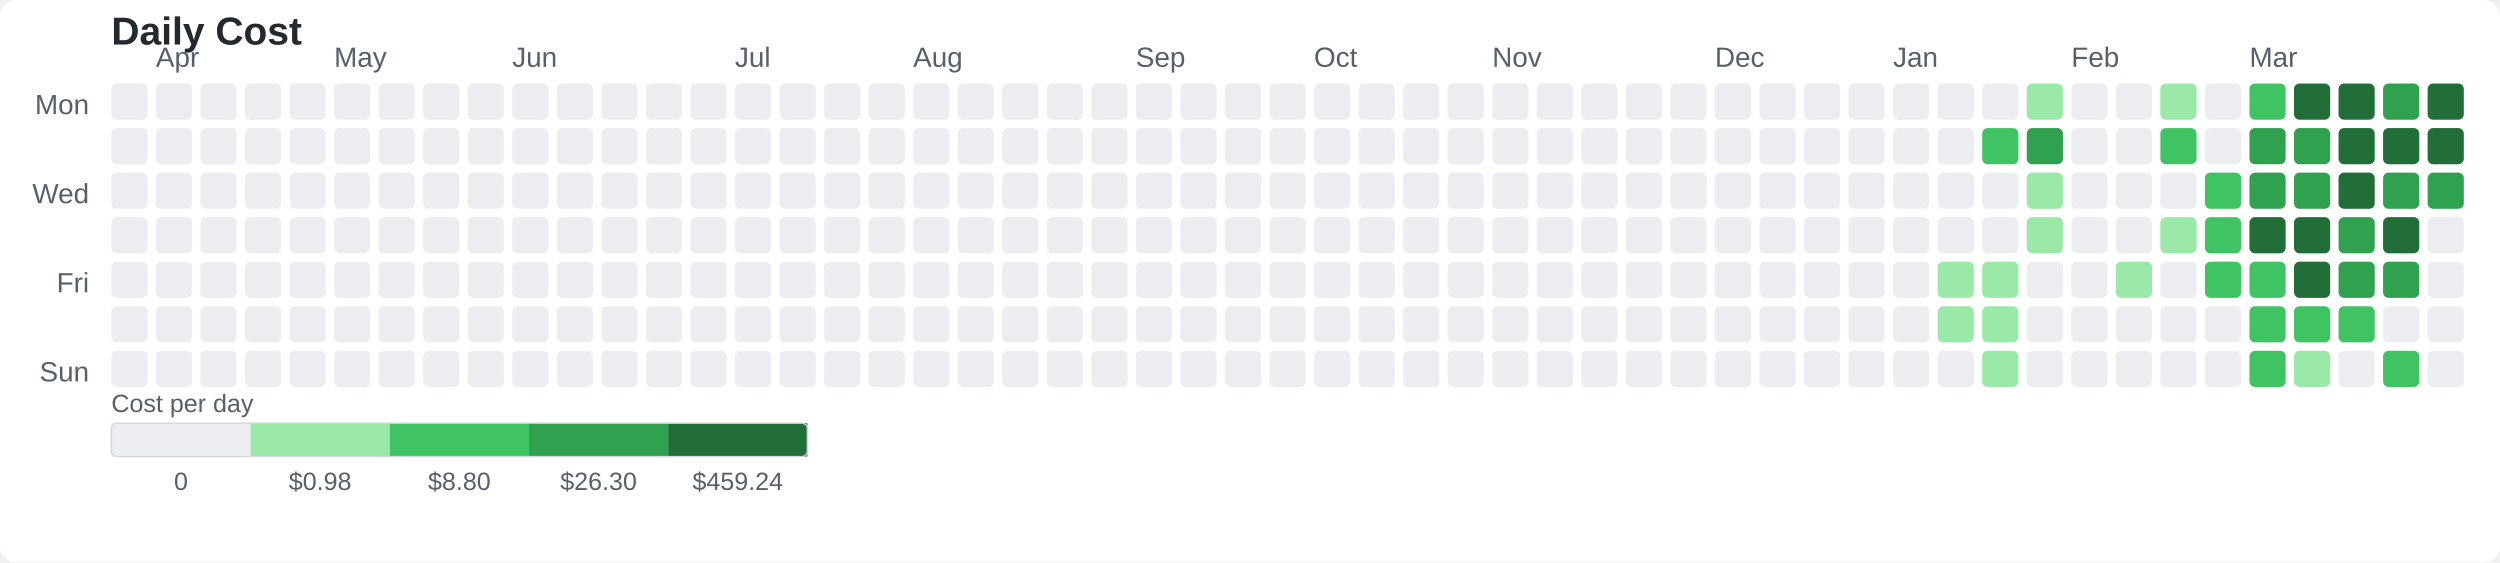
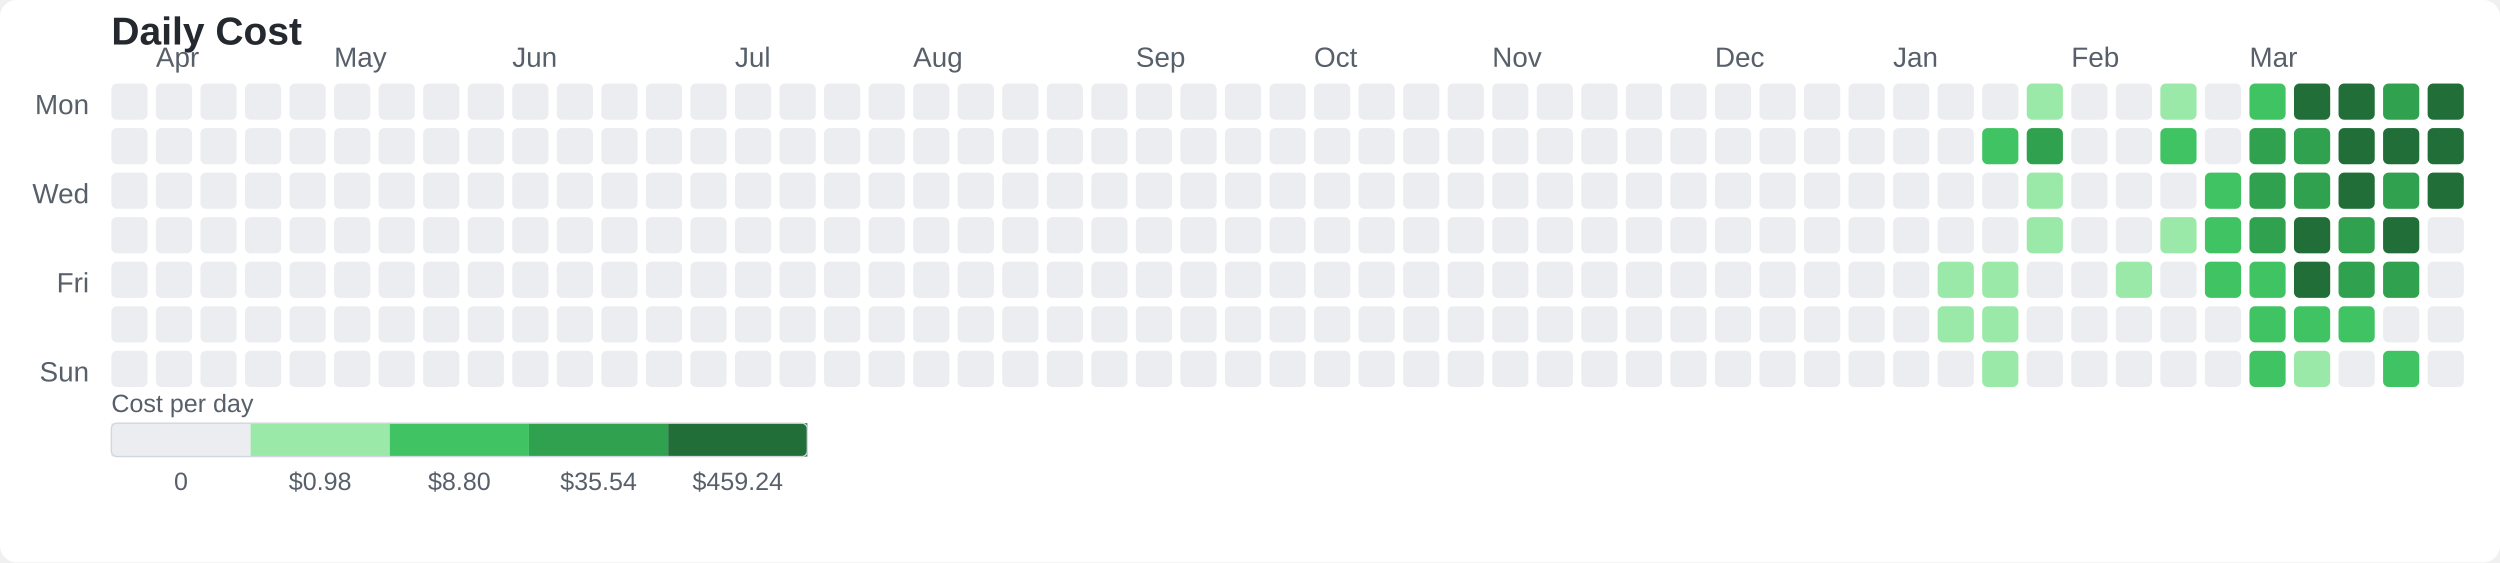
<svg xmlns="http://www.w3.org/2000/svg" width="898" height="202" viewBox="0 0 898 202">
  <rect width="898" height="202" fill="#ffffff" rx="6" />
  <text x="40" y="16" font-family="Arial, sans-serif" font-size="14" fill="#24292f" font-weight="bold">Daily Cost</text>
  <text x="32" y="41" font-family="Arial, sans-serif" font-size="10" fill="#57606a" text-anchor="end">Mon</text>
  <text x="32" y="73" font-family="Arial, sans-serif" font-size="10" fill="#57606a" text-anchor="end">Wed</text>
  <text x="32" y="105" font-family="Arial, sans-serif" font-size="10" fill="#57606a" text-anchor="end">Fri</text>
  <text x="32" y="137" font-family="Arial, sans-serif" font-size="10" fill="#57606a" text-anchor="end">Sun</text>
  <text x="56" y="24" font-family="Arial, sans-serif" font-size="10" fill="#57606a">Apr</text>
  <text x="120" y="24" font-family="Arial, sans-serif" font-size="10" fill="#57606a">May</text>
  <text x="184" y="24" font-family="Arial, sans-serif" font-size="10" fill="#57606a">Jun</text>
  <text x="264" y="24" font-family="Arial, sans-serif" font-size="10" fill="#57606a">Jul</text>
  <text x="328" y="24" font-family="Arial, sans-serif" font-size="10" fill="#57606a">Aug</text>
  <text x="408" y="24" font-family="Arial, sans-serif" font-size="10" fill="#57606a">Sep</text>
  <text x="472" y="24" font-family="Arial, sans-serif" font-size="10" fill="#57606a">Oct</text>
  <text x="536" y="24" font-family="Arial, sans-serif" font-size="10" fill="#57606a">Nov</text>
  <text x="616" y="24" font-family="Arial, sans-serif" font-size="10" fill="#57606a">Dec</text>
  <text x="680" y="24" font-family="Arial, sans-serif" font-size="10" fill="#57606a">Jan</text>
  <text x="744" y="24" font-family="Arial, sans-serif" font-size="10" fill="#57606a">Feb</text>
  <text x="808" y="24" font-family="Arial, sans-serif" font-size="10" fill="#57606a">Mar</text>
  <rect x="40" y="30" width="13" height="13" rx="2" ry="2" fill="#ebedf0" />
  <rect x="40" y="46" width="13" height="13" rx="2" ry="2" fill="#ebedf0" />
  <rect x="40" y="62" width="13" height="13" rx="2" ry="2" fill="#ebedf0">
    </rect>
  <rect x="40" y="78" width="13" height="13" rx="2" ry="2" fill="#ebedf0">
    </rect>
  <rect x="40" y="94" width="13" height="13" rx="2" ry="2" fill="#ebedf0">
    </rect>
  <rect x="40" y="110" width="13" height="13" rx="2" ry="2" fill="#ebedf0">
    </rect>
  <rect x="40" y="126" width="13" height="13" rx="2" ry="2" fill="#ebedf0">
    </rect>
  <rect x="56" y="30" width="13" height="13" rx="2" ry="2" fill="#ebedf0">
    </rect>
  <rect x="56" y="46" width="13" height="13" rx="2" ry="2" fill="#ebedf0">
    </rect>
  <rect x="56" y="62" width="13" height="13" rx="2" ry="2" fill="#ebedf0">
    </rect>
  <rect x="56" y="78" width="13" height="13" rx="2" ry="2" fill="#ebedf0">
    </rect>
  <rect x="56" y="94" width="13" height="13" rx="2" ry="2" fill="#ebedf0">
    </rect>
  <rect x="56" y="110" width="13" height="13" rx="2" ry="2" fill="#ebedf0">
    </rect>
  <rect x="56" y="126" width="13" height="13" rx="2" ry="2" fill="#ebedf0">
    </rect>
  <rect x="72" y="30" width="13" height="13" rx="2" ry="2" fill="#ebedf0">
    </rect>
  <rect x="72" y="46" width="13" height="13" rx="2" ry="2" fill="#ebedf0">
    </rect>
  <rect x="72" y="62" width="13" height="13" rx="2" ry="2" fill="#ebedf0">
    </rect>
  <rect x="72" y="78" width="13" height="13" rx="2" ry="2" fill="#ebedf0">
    </rect>
  <rect x="72" y="94" width="13" height="13" rx="2" ry="2" fill="#ebedf0">
    </rect>
  <rect x="72" y="110" width="13" height="13" rx="2" ry="2" fill="#ebedf0">
    </rect>
  <rect x="72" y="126" width="13" height="13" rx="2" ry="2" fill="#ebedf0">
    </rect>
  <rect x="88" y="30" width="13" height="13" rx="2" ry="2" fill="#ebedf0">
    </rect>
  <rect x="88" y="46" width="13" height="13" rx="2" ry="2" fill="#ebedf0">
    </rect>
  <rect x="88" y="62" width="13" height="13" rx="2" ry="2" fill="#ebedf0">
    </rect>
  <rect x="88" y="78" width="13" height="13" rx="2" ry="2" fill="#ebedf0">
    </rect>
  <rect x="88" y="94" width="13" height="13" rx="2" ry="2" fill="#ebedf0">
    </rect>
  <rect x="88" y="110" width="13" height="13" rx="2" ry="2" fill="#ebedf0">
    </rect>
  <rect x="88" y="126" width="13" height="13" rx="2" ry="2" fill="#ebedf0">
    </rect>
  <rect x="104" y="30" width="13" height="13" rx="2" ry="2" fill="#ebedf0">
    </rect>
  <rect x="104" y="46" width="13" height="13" rx="2" ry="2" fill="#ebedf0">
    </rect>
  <rect x="104" y="62" width="13" height="13" rx="2" ry="2" fill="#ebedf0">
    </rect>
  <rect x="104" y="78" width="13" height="13" rx="2" ry="2" fill="#ebedf0">
    </rect>
  <rect x="104" y="94" width="13" height="13" rx="2" ry="2" fill="#ebedf0">
    </rect>
  <rect x="104" y="110" width="13" height="13" rx="2" ry="2" fill="#ebedf0">
    </rect>
  <rect x="104" y="126" width="13" height="13" rx="2" ry="2" fill="#ebedf0">
    </rect>
  <rect x="120" y="30" width="13" height="13" rx="2" ry="2" fill="#ebedf0">
    </rect>
  <rect x="120" y="46" width="13" height="13" rx="2" ry="2" fill="#ebedf0">
    </rect>
  <rect x="120" y="62" width="13" height="13" rx="2" ry="2" fill="#ebedf0">
    </rect>
  <rect x="120" y="78" width="13" height="13" rx="2" ry="2" fill="#ebedf0">
    </rect>
  <rect x="120" y="94" width="13" height="13" rx="2" ry="2" fill="#ebedf0">
    </rect>
  <rect x="120" y="110" width="13" height="13" rx="2" ry="2" fill="#ebedf0">
    </rect>
  <rect x="120" y="126" width="13" height="13" rx="2" ry="2" fill="#ebedf0">
    </rect>
  <rect x="136" y="30" width="13" height="13" rx="2" ry="2" fill="#ebedf0">
    </rect>
  <rect x="136" y="46" width="13" height="13" rx="2" ry="2" fill="#ebedf0">
    </rect>
  <rect x="136" y="62" width="13" height="13" rx="2" ry="2" fill="#ebedf0">
    </rect>
  <rect x="136" y="78" width="13" height="13" rx="2" ry="2" fill="#ebedf0">
    </rect>
  <rect x="136" y="94" width="13" height="13" rx="2" ry="2" fill="#ebedf0">
    </rect>
  <rect x="136" y="110" width="13" height="13" rx="2" ry="2" fill="#ebedf0">
    </rect>
  <rect x="136" y="126" width="13" height="13" rx="2" ry="2" fill="#ebedf0">
    </rect>
  <rect x="152" y="30" width="13" height="13" rx="2" ry="2" fill="#ebedf0">
    </rect>
  <rect x="152" y="46" width="13" height="13" rx="2" ry="2" fill="#ebedf0">
    </rect>
  <rect x="152" y="62" width="13" height="13" rx="2" ry="2" fill="#ebedf0">
    </rect>
  <rect x="152" y="78" width="13" height="13" rx="2" ry="2" fill="#ebedf0">
    </rect>
  <rect x="152" y="94" width="13" height="13" rx="2" ry="2" fill="#ebedf0">
    </rect>
  <rect x="152" y="110" width="13" height="13" rx="2" ry="2" fill="#ebedf0">
    </rect>
  <rect x="152" y="126" width="13" height="13" rx="2" ry="2" fill="#ebedf0">
    </rect>
  <rect x="168" y="30" width="13" height="13" rx="2" ry="2" fill="#ebedf0">
    </rect>
  <rect x="168" y="46" width="13" height="13" rx="2" ry="2" fill="#ebedf0">
    </rect>
  <rect x="168" y="62" width="13" height="13" rx="2" ry="2" fill="#ebedf0">
    </rect>
  <rect x="168" y="78" width="13" height="13" rx="2" ry="2" fill="#ebedf0">
    </rect>
  <rect x="168" y="94" width="13" height="13" rx="2" ry="2" fill="#ebedf0">
    </rect>
  <rect x="168" y="110" width="13" height="13" rx="2" ry="2" fill="#ebedf0">
    </rect>
  <rect x="168" y="126" width="13" height="13" rx="2" ry="2" fill="#ebedf0">
    </rect>
  <rect x="184" y="30" width="13" height="13" rx="2" ry="2" fill="#ebedf0">
    </rect>
  <rect x="184" y="46" width="13" height="13" rx="2" ry="2" fill="#ebedf0">
    </rect>
  <rect x="184" y="62" width="13" height="13" rx="2" ry="2" fill="#ebedf0">
    </rect>
  <rect x="184" y="78" width="13" height="13" rx="2" ry="2" fill="#ebedf0">
    </rect>
  <rect x="184" y="94" width="13" height="13" rx="2" ry="2" fill="#ebedf0">
    </rect>
  <rect x="184" y="110" width="13" height="13" rx="2" ry="2" fill="#ebedf0">
    </rect>
  <rect x="184" y="126" width="13" height="13" rx="2" ry="2" fill="#ebedf0">
    </rect>
  <rect x="200" y="30" width="13" height="13" rx="2" ry="2" fill="#ebedf0">
    </rect>
  <rect x="200" y="46" width="13" height="13" rx="2" ry="2" fill="#ebedf0">
    </rect>
  <rect x="200" y="62" width="13" height="13" rx="2" ry="2" fill="#ebedf0">
    </rect>
  <rect x="200" y="78" width="13" height="13" rx="2" ry="2" fill="#ebedf0">
    </rect>
  <rect x="200" y="94" width="13" height="13" rx="2" ry="2" fill="#ebedf0">
    </rect>
  <rect x="200" y="110" width="13" height="13" rx="2" ry="2" fill="#ebedf0">
    </rect>
  <rect x="200" y="126" width="13" height="13" rx="2" ry="2" fill="#ebedf0">
    </rect>
  <rect x="216" y="30" width="13" height="13" rx="2" ry="2" fill="#ebedf0">
    </rect>
  <rect x="216" y="46" width="13" height="13" rx="2" ry="2" fill="#ebedf0">
    </rect>
  <rect x="216" y="62" width="13" height="13" rx="2" ry="2" fill="#ebedf0">
    </rect>
  <rect x="216" y="78" width="13" height="13" rx="2" ry="2" fill="#ebedf0">
    </rect>
  <rect x="216" y="94" width="13" height="13" rx="2" ry="2" fill="#ebedf0">
    </rect>
  <rect x="216" y="110" width="13" height="13" rx="2" ry="2" fill="#ebedf0">
    </rect>
  <rect x="216" y="126" width="13" height="13" rx="2" ry="2" fill="#ebedf0">
    </rect>
  <rect x="232" y="30" width="13" height="13" rx="2" ry="2" fill="#ebedf0">
    </rect>
  <rect x="232" y="46" width="13" height="13" rx="2" ry="2" fill="#ebedf0">
    </rect>
  <rect x="232" y="62" width="13" height="13" rx="2" ry="2" fill="#ebedf0">
    </rect>
  <rect x="232" y="78" width="13" height="13" rx="2" ry="2" fill="#ebedf0">
    </rect>
  <rect x="232" y="94" width="13" height="13" rx="2" ry="2" fill="#ebedf0">
    </rect>
  <rect x="232" y="110" width="13" height="13" rx="2" ry="2" fill="#ebedf0">
    </rect>
  <rect x="232" y="126" width="13" height="13" rx="2" ry="2" fill="#ebedf0">
    </rect>
  <rect x="248" y="30" width="13" height="13" rx="2" ry="2" fill="#ebedf0">
    </rect>
  <rect x="248" y="46" width="13" height="13" rx="2" ry="2" fill="#ebedf0">
    </rect>
  <rect x="248" y="62" width="13" height="13" rx="2" ry="2" fill="#ebedf0">
    </rect>
  <rect x="248" y="78" width="13" height="13" rx="2" ry="2" fill="#ebedf0">
    </rect>
  <rect x="248" y="94" width="13" height="13" rx="2" ry="2" fill="#ebedf0">
    </rect>
  <rect x="248" y="110" width="13" height="13" rx="2" ry="2" fill="#ebedf0">
    </rect>
  <rect x="248" y="126" width="13" height="13" rx="2" ry="2" fill="#ebedf0">
    </rect>
  <rect x="264" y="30" width="13" height="13" rx="2" ry="2" fill="#ebedf0">
    </rect>
  <rect x="264" y="46" width="13" height="13" rx="2" ry="2" fill="#ebedf0">
    </rect>
  <rect x="264" y="62" width="13" height="13" rx="2" ry="2" fill="#ebedf0">
    </rect>
  <rect x="264" y="78" width="13" height="13" rx="2" ry="2" fill="#ebedf0">
    </rect>
  <rect x="264" y="94" width="13" height="13" rx="2" ry="2" fill="#ebedf0">
    </rect>
  <rect x="264" y="110" width="13" height="13" rx="2" ry="2" fill="#ebedf0">
    </rect>
  <rect x="264" y="126" width="13" height="13" rx="2" ry="2" fill="#ebedf0">
    </rect>
  <rect x="280" y="30" width="13" height="13" rx="2" ry="2" fill="#ebedf0">
    </rect>
  <rect x="280" y="46" width="13" height="13" rx="2" ry="2" fill="#ebedf0">
    </rect>
  <rect x="280" y="62" width="13" height="13" rx="2" ry="2" fill="#ebedf0">
    </rect>
  <rect x="280" y="78" width="13" height="13" rx="2" ry="2" fill="#ebedf0">
    </rect>
  <rect x="280" y="94" width="13" height="13" rx="2" ry="2" fill="#ebedf0">
    </rect>
  <rect x="280" y="110" width="13" height="13" rx="2" ry="2" fill="#ebedf0">
    </rect>
  <rect x="280" y="126" width="13" height="13" rx="2" ry="2" fill="#ebedf0">
    </rect>
  <rect x="296" y="30" width="13" height="13" rx="2" ry="2" fill="#ebedf0">
    </rect>
  <rect x="296" y="46" width="13" height="13" rx="2" ry="2" fill="#ebedf0">
    </rect>
  <rect x="296" y="62" width="13" height="13" rx="2" ry="2" fill="#ebedf0">
    </rect>
  <rect x="296" y="78" width="13" height="13" rx="2" ry="2" fill="#ebedf0">
    </rect>
  <rect x="296" y="94" width="13" height="13" rx="2" ry="2" fill="#ebedf0">
    </rect>
  <rect x="296" y="110" width="13" height="13" rx="2" ry="2" fill="#ebedf0">
    </rect>
  <rect x="296" y="126" width="13" height="13" rx="2" ry="2" fill="#ebedf0">
    </rect>
  <rect x="312" y="30" width="13" height="13" rx="2" ry="2" fill="#ebedf0">
    </rect>
  <rect x="312" y="46" width="13" height="13" rx="2" ry="2" fill="#ebedf0">
    </rect>
  <rect x="312" y="62" width="13" height="13" rx="2" ry="2" fill="#ebedf0">
    </rect>
  <rect x="312" y="78" width="13" height="13" rx="2" ry="2" fill="#ebedf0">
    </rect>
  <rect x="312" y="94" width="13" height="13" rx="2" ry="2" fill="#ebedf0">
    </rect>
  <rect x="312" y="110" width="13" height="13" rx="2" ry="2" fill="#ebedf0">
    </rect>
  <rect x="312" y="126" width="13" height="13" rx="2" ry="2" fill="#ebedf0">
    </rect>
  <rect x="328" y="30" width="13" height="13" rx="2" ry="2" fill="#ebedf0">
    </rect>
  <rect x="328" y="46" width="13" height="13" rx="2" ry="2" fill="#ebedf0">
    </rect>
  <rect x="328" y="62" width="13" height="13" rx="2" ry="2" fill="#ebedf0">
    </rect>
  <rect x="328" y="78" width="13" height="13" rx="2" ry="2" fill="#ebedf0">
    </rect>
  <rect x="328" y="94" width="13" height="13" rx="2" ry="2" fill="#ebedf0">
    </rect>
  <rect x="328" y="110" width="13" height="13" rx="2" ry="2" fill="#ebedf0">
    </rect>
  <rect x="328" y="126" width="13" height="13" rx="2" ry="2" fill="#ebedf0">
    </rect>
  <rect x="344" y="30" width="13" height="13" rx="2" ry="2" fill="#ebedf0">
    </rect>
  <rect x="344" y="46" width="13" height="13" rx="2" ry="2" fill="#ebedf0">
    </rect>
  <rect x="344" y="62" width="13" height="13" rx="2" ry="2" fill="#ebedf0">
    </rect>
  <rect x="344" y="78" width="13" height="13" rx="2" ry="2" fill="#ebedf0">
    </rect>
  <rect x="344" y="94" width="13" height="13" rx="2" ry="2" fill="#ebedf0">
    </rect>
  <rect x="344" y="110" width="13" height="13" rx="2" ry="2" fill="#ebedf0">
    </rect>
  <rect x="344" y="126" width="13" height="13" rx="2" ry="2" fill="#ebedf0">
    </rect>
  <rect x="360" y="30" width="13" height="13" rx="2" ry="2" fill="#ebedf0">
    </rect>
  <rect x="360" y="46" width="13" height="13" rx="2" ry="2" fill="#ebedf0">
    </rect>
  <rect x="360" y="62" width="13" height="13" rx="2" ry="2" fill="#ebedf0">
    </rect>
  <rect x="360" y="78" width="13" height="13" rx="2" ry="2" fill="#ebedf0">
    </rect>
  <rect x="360" y="94" width="13" height="13" rx="2" ry="2" fill="#ebedf0">
    </rect>
  <rect x="360" y="110" width="13" height="13" rx="2" ry="2" fill="#ebedf0">
    </rect>
  <rect x="360" y="126" width="13" height="13" rx="2" ry="2" fill="#ebedf0">
    </rect>
  <rect x="376" y="30" width="13" height="13" rx="2" ry="2" fill="#ebedf0">
    </rect>
  <rect x="376" y="46" width="13" height="13" rx="2" ry="2" fill="#ebedf0">
    </rect>
  <rect x="376" y="62" width="13" height="13" rx="2" ry="2" fill="#ebedf0">
    </rect>
  <rect x="376" y="78" width="13" height="13" rx="2" ry="2" fill="#ebedf0">
    </rect>
  <rect x="376" y="94" width="13" height="13" rx="2" ry="2" fill="#ebedf0">
    </rect>
  <rect x="376" y="110" width="13" height="13" rx="2" ry="2" fill="#ebedf0">
    </rect>
  <rect x="376" y="126" width="13" height="13" rx="2" ry="2" fill="#ebedf0">
    </rect>
  <rect x="392" y="30" width="13" height="13" rx="2" ry="2" fill="#ebedf0">
    </rect>
  <rect x="392" y="46" width="13" height="13" rx="2" ry="2" fill="#ebedf0">
    </rect>
  <rect x="392" y="62" width="13" height="13" rx="2" ry="2" fill="#ebedf0">
    </rect>
  <rect x="392" y="78" width="13" height="13" rx="2" ry="2" fill="#ebedf0">
    </rect>
  <rect x="392" y="94" width="13" height="13" rx="2" ry="2" fill="#ebedf0">
    </rect>
  <rect x="392" y="110" width="13" height="13" rx="2" ry="2" fill="#ebedf0">
    </rect>
  <rect x="392" y="126" width="13" height="13" rx="2" ry="2" fill="#ebedf0">
    </rect>
  <rect x="408" y="30" width="13" height="13" rx="2" ry="2" fill="#ebedf0">
    </rect>
  <rect x="408" y="46" width="13" height="13" rx="2" ry="2" fill="#ebedf0">
    </rect>
  <rect x="408" y="62" width="13" height="13" rx="2" ry="2" fill="#ebedf0">
    </rect>
  <rect x="408" y="78" width="13" height="13" rx="2" ry="2" fill="#ebedf0">
    </rect>
  <rect x="408" y="94" width="13" height="13" rx="2" ry="2" fill="#ebedf0">
    </rect>
  <rect x="408" y="110" width="13" height="13" rx="2" ry="2" fill="#ebedf0">
    </rect>
  <rect x="408" y="126" width="13" height="13" rx="2" ry="2" fill="#ebedf0">
    </rect>
  <rect x="424" y="30" width="13" height="13" rx="2" ry="2" fill="#ebedf0">
    </rect>
  <rect x="424" y="46" width="13" height="13" rx="2" ry="2" fill="#ebedf0">
    </rect>
  <rect x="424" y="62" width="13" height="13" rx="2" ry="2" fill="#ebedf0">
    </rect>
  <rect x="424" y="78" width="13" height="13" rx="2" ry="2" fill="#ebedf0">
    </rect>
  <rect x="424" y="94" width="13" height="13" rx="2" ry="2" fill="#ebedf0">
    </rect>
  <rect x="424" y="110" width="13" height="13" rx="2" ry="2" fill="#ebedf0">
    </rect>
  <rect x="424" y="126" width="13" height="13" rx="2" ry="2" fill="#ebedf0">
    </rect>
  <rect x="440" y="30" width="13" height="13" rx="2" ry="2" fill="#ebedf0">
    </rect>
  <rect x="440" y="46" width="13" height="13" rx="2" ry="2" fill="#ebedf0">
    </rect>
  <rect x="440" y="62" width="13" height="13" rx="2" ry="2" fill="#ebedf0">
    </rect>
  <rect x="440" y="78" width="13" height="13" rx="2" ry="2" fill="#ebedf0">
    </rect>
  <rect x="440" y="94" width="13" height="13" rx="2" ry="2" fill="#ebedf0">
    </rect>
  <rect x="440" y="110" width="13" height="13" rx="2" ry="2" fill="#ebedf0">
    </rect>
  <rect x="440" y="126" width="13" height="13" rx="2" ry="2" fill="#ebedf0">
    </rect>
  <rect x="456" y="30" width="13" height="13" rx="2" ry="2" fill="#ebedf0">
    </rect>
  <rect x="456" y="46" width="13" height="13" rx="2" ry="2" fill="#ebedf0">
    </rect>
  <rect x="456" y="62" width="13" height="13" rx="2" ry="2" fill="#ebedf0">
    </rect>
  <rect x="456" y="78" width="13" height="13" rx="2" ry="2" fill="#ebedf0">
    </rect>
  <rect x="456" y="94" width="13" height="13" rx="2" ry="2" fill="#ebedf0">
    </rect>
  <rect x="456" y="110" width="13" height="13" rx="2" ry="2" fill="#ebedf0">
    </rect>
  <rect x="456" y="126" width="13" height="13" rx="2" ry="2" fill="#ebedf0">
    </rect>
  <rect x="472" y="30" width="13" height="13" rx="2" ry="2" fill="#ebedf0">
    </rect>
  <rect x="472" y="46" width="13" height="13" rx="2" ry="2" fill="#ebedf0">
    </rect>
  <rect x="472" y="62" width="13" height="13" rx="2" ry="2" fill="#ebedf0">
    </rect>
  <rect x="472" y="78" width="13" height="13" rx="2" ry="2" fill="#ebedf0">
    </rect>
  <rect x="472" y="94" width="13" height="13" rx="2" ry="2" fill="#ebedf0">
    </rect>
  <rect x="472" y="110" width="13" height="13" rx="2" ry="2" fill="#ebedf0">
    </rect>
  <rect x="472" y="126" width="13" height="13" rx="2" ry="2" fill="#ebedf0">
    </rect>
  <rect x="488" y="30" width="13" height="13" rx="2" ry="2" fill="#ebedf0">
    </rect>
  <rect x="488" y="46" width="13" height="13" rx="2" ry="2" fill="#ebedf0">
    </rect>
  <rect x="488" y="62" width="13" height="13" rx="2" ry="2" fill="#ebedf0">
    </rect>
  <rect x="488" y="78" width="13" height="13" rx="2" ry="2" fill="#ebedf0">
    </rect>
  <rect x="488" y="94" width="13" height="13" rx="2" ry="2" fill="#ebedf0">
    </rect>
  <rect x="488" y="110" width="13" height="13" rx="2" ry="2" fill="#ebedf0">
    </rect>
  <rect x="488" y="126" width="13" height="13" rx="2" ry="2" fill="#ebedf0">
    </rect>
  <rect x="504" y="30" width="13" height="13" rx="2" ry="2" fill="#ebedf0">
    </rect>
  <rect x="504" y="46" width="13" height="13" rx="2" ry="2" fill="#ebedf0">
    </rect>
  <rect x="504" y="62" width="13" height="13" rx="2" ry="2" fill="#ebedf0">
    </rect>
  <rect x="504" y="78" width="13" height="13" rx="2" ry="2" fill="#ebedf0">
    </rect>
  <rect x="504" y="94" width="13" height="13" rx="2" ry="2" fill="#ebedf0">
    </rect>
  <rect x="504" y="110" width="13" height="13" rx="2" ry="2" fill="#ebedf0">
    </rect>
  <rect x="504" y="126" width="13" height="13" rx="2" ry="2" fill="#ebedf0">
    </rect>
  <rect x="520" y="30" width="13" height="13" rx="2" ry="2" fill="#ebedf0">
    </rect>
  <rect x="520" y="46" width="13" height="13" rx="2" ry="2" fill="#ebedf0">
    </rect>
  <rect x="520" y="62" width="13" height="13" rx="2" ry="2" fill="#ebedf0">
    </rect>
  <rect x="520" y="78" width="13" height="13" rx="2" ry="2" fill="#ebedf0">
    </rect>
  <rect x="520" y="94" width="13" height="13" rx="2" ry="2" fill="#ebedf0">
    </rect>
  <rect x="520" y="110" width="13" height="13" rx="2" ry="2" fill="#ebedf0">
    </rect>
  <rect x="520" y="126" width="13" height="13" rx="2" ry="2" fill="#ebedf0">
    </rect>
  <rect x="536" y="30" width="13" height="13" rx="2" ry="2" fill="#ebedf0">
    </rect>
  <rect x="536" y="46" width="13" height="13" rx="2" ry="2" fill="#ebedf0">
    </rect>
  <rect x="536" y="62" width="13" height="13" rx="2" ry="2" fill="#ebedf0">
    </rect>
  <rect x="536" y="78" width="13" height="13" rx="2" ry="2" fill="#ebedf0">
    </rect>
  <rect x="536" y="94" width="13" height="13" rx="2" ry="2" fill="#ebedf0">
    </rect>
  <rect x="536" y="110" width="13" height="13" rx="2" ry="2" fill="#ebedf0">
    </rect>
  <rect x="536" y="126" width="13" height="13" rx="2" ry="2" fill="#ebedf0">
    </rect>
  <rect x="552" y="30" width="13" height="13" rx="2" ry="2" fill="#ebedf0">
    </rect>
  <rect x="552" y="46" width="13" height="13" rx="2" ry="2" fill="#ebedf0">
    </rect>
  <rect x="552" y="62" width="13" height="13" rx="2" ry="2" fill="#ebedf0">
    </rect>
  <rect x="552" y="78" width="13" height="13" rx="2" ry="2" fill="#ebedf0">
    </rect>
  <rect x="552" y="94" width="13" height="13" rx="2" ry="2" fill="#ebedf0">
    </rect>
  <rect x="552" y="110" width="13" height="13" rx="2" ry="2" fill="#ebedf0">
    </rect>
  <rect x="552" y="126" width="13" height="13" rx="2" ry="2" fill="#ebedf0">
    </rect>
  <rect x="568" y="30" width="13" height="13" rx="2" ry="2" fill="#ebedf0">
    </rect>
  <rect x="568" y="46" width="13" height="13" rx="2" ry="2" fill="#ebedf0">
    </rect>
  <rect x="568" y="62" width="13" height="13" rx="2" ry="2" fill="#ebedf0">
    </rect>
  <rect x="568" y="78" width="13" height="13" rx="2" ry="2" fill="#ebedf0">
    </rect>
  <rect x="568" y="94" width="13" height="13" rx="2" ry="2" fill="#ebedf0">
    </rect>
  <rect x="568" y="110" width="13" height="13" rx="2" ry="2" fill="#ebedf0">
    </rect>
  <rect x="568" y="126" width="13" height="13" rx="2" ry="2" fill="#ebedf0">
    </rect>
  <rect x="584" y="30" width="13" height="13" rx="2" ry="2" fill="#ebedf0">
    </rect>
  <rect x="584" y="46" width="13" height="13" rx="2" ry="2" fill="#ebedf0">
    </rect>
  <rect x="584" y="62" width="13" height="13" rx="2" ry="2" fill="#ebedf0">
    </rect>
  <rect x="584" y="78" width="13" height="13" rx="2" ry="2" fill="#ebedf0">
    </rect>
  <rect x="584" y="94" width="13" height="13" rx="2" ry="2" fill="#ebedf0">
    </rect>
  <rect x="584" y="110" width="13" height="13" rx="2" ry="2" fill="#ebedf0">
    </rect>
  <rect x="584" y="126" width="13" height="13" rx="2" ry="2" fill="#ebedf0">
    </rect>
  <rect x="600" y="30" width="13" height="13" rx="2" ry="2" fill="#ebedf0">
    </rect>
  <rect x="600" y="46" width="13" height="13" rx="2" ry="2" fill="#ebedf0">
    </rect>
  <rect x="600" y="62" width="13" height="13" rx="2" ry="2" fill="#ebedf0">
    </rect>
  <rect x="600" y="78" width="13" height="13" rx="2" ry="2" fill="#ebedf0">
    </rect>
  <rect x="600" y="94" width="13" height="13" rx="2" ry="2" fill="#ebedf0">
    </rect>
  <rect x="600" y="110" width="13" height="13" rx="2" ry="2" fill="#ebedf0">
    </rect>
  <rect x="600" y="126" width="13" height="13" rx="2" ry="2" fill="#ebedf0">
    </rect>
  <rect x="616" y="30" width="13" height="13" rx="2" ry="2" fill="#ebedf0">
    </rect>
  <rect x="616" y="46" width="13" height="13" rx="2" ry="2" fill="#ebedf0">
    </rect>
  <rect x="616" y="62" width="13" height="13" rx="2" ry="2" fill="#ebedf0">
    </rect>
  <rect x="616" y="78" width="13" height="13" rx="2" ry="2" fill="#ebedf0">
    </rect>
  <rect x="616" y="94" width="13" height="13" rx="2" ry="2" fill="#ebedf0">
    </rect>
  <rect x="616" y="110" width="13" height="13" rx="2" ry="2" fill="#ebedf0">
    </rect>
  <rect x="616" y="126" width="13" height="13" rx="2" ry="2" fill="#ebedf0">
    </rect>
  <rect x="632" y="30" width="13" height="13" rx="2" ry="2" fill="#ebedf0">
    </rect>
  <rect x="632" y="46" width="13" height="13" rx="2" ry="2" fill="#ebedf0">
    </rect>
  <rect x="632" y="62" width="13" height="13" rx="2" ry="2" fill="#ebedf0">
    </rect>
  <rect x="632" y="78" width="13" height="13" rx="2" ry="2" fill="#ebedf0">
    </rect>
  <rect x="632" y="94" width="13" height="13" rx="2" ry="2" fill="#ebedf0">
    </rect>
  <rect x="632" y="110" width="13" height="13" rx="2" ry="2" fill="#ebedf0">
    </rect>
  <rect x="632" y="126" width="13" height="13" rx="2" ry="2" fill="#ebedf0">
    </rect>
  <rect x="648" y="30" width="13" height="13" rx="2" ry="2" fill="#ebedf0">
    </rect>
  <rect x="648" y="46" width="13" height="13" rx="2" ry="2" fill="#ebedf0">
    </rect>
  <rect x="648" y="62" width="13" height="13" rx="2" ry="2" fill="#ebedf0">
    </rect>
  <rect x="648" y="78" width="13" height="13" rx="2" ry="2" fill="#ebedf0">
    </rect>
  <rect x="648" y="94" width="13" height="13" rx="2" ry="2" fill="#ebedf0">
    </rect>
  <rect x="648" y="110" width="13" height="13" rx="2" ry="2" fill="#ebedf0">
    </rect>
  <rect x="648" y="126" width="13" height="13" rx="2" ry="2" fill="#ebedf0">
    </rect>
  <rect x="664" y="30" width="13" height="13" rx="2" ry="2" fill="#ebedf0">
    </rect>
  <rect x="664" y="46" width="13" height="13" rx="2" ry="2" fill="#ebedf0">
    </rect>
  <rect x="664" y="62" width="13" height="13" rx="2" ry="2" fill="#ebedf0">
    </rect>
  <rect x="664" y="78" width="13" height="13" rx="2" ry="2" fill="#ebedf0">
    </rect>
  <rect x="664" y="94" width="13" height="13" rx="2" ry="2" fill="#ebedf0">
    </rect>
  <rect x="664" y="110" width="13" height="13" rx="2" ry="2" fill="#ebedf0">
    </rect>
  <rect x="664" y="126" width="13" height="13" rx="2" ry="2" fill="#ebedf0">
    </rect>
  <rect x="680" y="30" width="13" height="13" rx="2" ry="2" fill="#ebedf0">
    </rect>
  <rect x="680" y="46" width="13" height="13" rx="2" ry="2" fill="#ebedf0">
    </rect>
  <rect x="680" y="62" width="13" height="13" rx="2" ry="2" fill="#ebedf0">
    </rect>
  <rect x="680" y="78" width="13" height="13" rx="2" ry="2" fill="#ebedf0">
    </rect>
  <rect x="680" y="94" width="13" height="13" rx="2" ry="2" fill="#ebedf0">
    </rect>
  <rect x="680" y="110" width="13" height="13" rx="2" ry="2" fill="#ebedf0">
    </rect>
  <rect x="680" y="126" width="13" height="13" rx="2" ry="2" fill="#ebedf0">
    </rect>
  <rect x="696" y="30" width="13" height="13" rx="2" ry="2" fill="#ebedf0">
    </rect>
  <rect x="696" y="46" width="13" height="13" rx="2" ry="2" fill="#ebedf0">
    </rect>
  <rect x="696" y="62" width="13" height="13" rx="2" ry="2" fill="#ebedf0">
    </rect>
  <rect x="696" y="78" width="13" height="13" rx="2" ry="2" fill="#ebedf0">
    </rect>
  <rect x="696" y="94" width="13" height="13" rx="2" ry="2" fill="#9be9a8">
    </rect>
  <rect x="696" y="110" width="13" height="13" rx="2" ry="2" fill="#9be9a8">
    </rect>
  <rect x="696" y="126" width="13" height="13" rx="2" ry="2" fill="#ebedf0">
    </rect>
  <rect x="712" y="30" width="13" height="13" rx="2" ry="2" fill="#ebedf0">
    </rect>
  <rect x="712" y="46" width="13" height="13" rx="2" ry="2" fill="#40c463">
    </rect>
  <rect x="712" y="62" width="13" height="13" rx="2" ry="2" fill="#ebedf0">
    </rect>
  <rect x="712" y="78" width="13" height="13" rx="2" ry="2" fill="#ebedf0">
    </rect>
  <rect x="712" y="94" width="13" height="13" rx="2" ry="2" fill="#9be9a8">
    </rect>
  <rect x="712" y="110" width="13" height="13" rx="2" ry="2" fill="#9be9a8">
    </rect>
  <rect x="712" y="126" width="13" height="13" rx="2" ry="2" fill="#9be9a8">
    </rect>
  <rect x="728" y="30" width="13" height="13" rx="2" ry="2" fill="#9be9a8">
    </rect>
  <rect x="728" y="46" width="13" height="13" rx="2" ry="2" fill="#30a14e">
    </rect>
  <rect x="728" y="62" width="13" height="13" rx="2" ry="2" fill="#9be9a8">
    </rect>
  <rect x="728" y="78" width="13" height="13" rx="2" ry="2" fill="#9be9a8">
    </rect>
  <rect x="728" y="94" width="13" height="13" rx="2" ry="2" fill="#ebedf0">
    </rect>
  <rect x="728" y="110" width="13" height="13" rx="2" ry="2" fill="#ebedf0">
    </rect>
  <rect x="728" y="126" width="13" height="13" rx="2" ry="2" fill="#ebedf0">
    </rect>
  <rect x="744" y="30" width="13" height="13" rx="2" ry="2" fill="#ebedf0">
    </rect>
  <rect x="744" y="46" width="13" height="13" rx="2" ry="2" fill="#ebedf0">
    </rect>
  <rect x="744" y="62" width="13" height="13" rx="2" ry="2" fill="#ebedf0">
    </rect>
  <rect x="744" y="78" width="13" height="13" rx="2" ry="2" fill="#ebedf0">
    </rect>
  <rect x="744" y="94" width="13" height="13" rx="2" ry="2" fill="#ebedf0">
    </rect>
  <rect x="744" y="110" width="13" height="13" rx="2" ry="2" fill="#ebedf0">
    </rect>
  <rect x="744" y="126" width="13" height="13" rx="2" ry="2" fill="#ebedf0">
    </rect>
  <rect x="760" y="30" width="13" height="13" rx="2" ry="2" fill="#ebedf0">
    </rect>
  <rect x="760" y="46" width="13" height="13" rx="2" ry="2" fill="#ebedf0">
    </rect>
  <rect x="760" y="62" width="13" height="13" rx="2" ry="2" fill="#ebedf0">
    </rect>
  <rect x="760" y="78" width="13" height="13" rx="2" ry="2" fill="#ebedf0">
    </rect>
  <rect x="760" y="94" width="13" height="13" rx="2" ry="2" fill="#9be9a8">
    </rect>
  <rect x="760" y="110" width="13" height="13" rx="2" ry="2" fill="#ebedf0">
    </rect>
  <rect x="760" y="126" width="13" height="13" rx="2" ry="2" fill="#ebedf0">
    </rect>
  <rect x="776" y="30" width="13" height="13" rx="2" ry="2" fill="#9be9a8">
    </rect>
  <rect x="776" y="46" width="13" height="13" rx="2" ry="2" fill="#40c463">
    </rect>
  <rect x="776" y="62" width="13" height="13" rx="2" ry="2" fill="#ebedf0">
    </rect>
  <rect x="776" y="78" width="13" height="13" rx="2" ry="2" fill="#9be9a8">
    </rect>
  <rect x="776" y="94" width="13" height="13" rx="2" ry="2" fill="#ebedf0">
    </rect>
  <rect x="776" y="110" width="13" height="13" rx="2" ry="2" fill="#ebedf0">
    </rect>
  <rect x="776" y="126" width="13" height="13" rx="2" ry="2" fill="#ebedf0">
    </rect>
  <rect x="792" y="30" width="13" height="13" rx="2" ry="2" fill="#ebedf0">
    </rect>
  <rect x="792" y="46" width="13" height="13" rx="2" ry="2" fill="#ebedf0">
    </rect>
  <rect x="792" y="62" width="13" height="13" rx="2" ry="2" fill="#40c463">
    </rect>
  <rect x="792" y="78" width="13" height="13" rx="2" ry="2" fill="#40c463">
    </rect>
  <rect x="792" y="94" width="13" height="13" rx="2" ry="2" fill="#40c463">
    </rect>
  <rect x="792" y="110" width="13" height="13" rx="2" ry="2" fill="#ebedf0">
    </rect>
  <rect x="792" y="126" width="13" height="13" rx="2" ry="2" fill="#ebedf0">
    </rect>
  <rect x="808" y="30" width="13" height="13" rx="2" ry="2" fill="#40c463">
    </rect>
  <rect x="808" y="46" width="13" height="13" rx="2" ry="2" fill="#30a14e">
    </rect>
  <rect x="808" y="62" width="13" height="13" rx="2" ry="2" fill="#30a14e">
    </rect>
-   <rect x="808" y="78" width="13" height="13" rx="2" ry="2" fill="#216e39">
+   <rect x="808" y="78" width="13" height="13" rx="2" ry="2" fill="#30a14e">
    </rect>
  <rect x="808" y="94" width="13" height="13" rx="2" ry="2" fill="#40c463">
    </rect>
  <rect x="808" y="110" width="13" height="13" rx="2" ry="2" fill="#40c463">
    </rect>
  <rect x="808" y="126" width="13" height="13" rx="2" ry="2" fill="#40c463">
    </rect>
  <rect x="824" y="30" width="13" height="13" rx="2" ry="2" fill="#216e39">
    </rect>
  <rect x="824" y="46" width="13" height="13" rx="2" ry="2" fill="#30a14e">
    </rect>
  <rect x="824" y="62" width="13" height="13" rx="2" ry="2" fill="#30a14e">
    </rect>
  <rect x="824" y="78" width="13" height="13" rx="2" ry="2" fill="#216e39">
    </rect>
  <rect x="824" y="94" width="13" height="13" rx="2" ry="2" fill="#216e39">
    </rect>
  <rect x="824" y="110" width="13" height="13" rx="2" ry="2" fill="#40c463">
    </rect>
  <rect x="824" y="126" width="13" height="13" rx="2" ry="2" fill="#9be9a8">
    </rect>
  <rect x="840" y="30" width="13" height="13" rx="2" ry="2" fill="#216e39">
    </rect>
  <rect x="840" y="46" width="13" height="13" rx="2" ry="2" fill="#216e39">
    </rect>
  <rect x="840" y="62" width="13" height="13" rx="2" ry="2" fill="#216e39">
    </rect>
  <rect x="840" y="78" width="13" height="13" rx="2" ry="2" fill="#30a14e">
    </rect>
  <rect x="840" y="94" width="13" height="13" rx="2" ry="2" fill="#30a14e">
    </rect>
  <rect x="840" y="110" width="13" height="13" rx="2" ry="2" fill="#40c463">
    </rect>
  <rect x="840" y="126" width="13" height="13" rx="2" ry="2" fill="#ebedf0">
    </rect>
  <rect x="856" y="30" width="13" height="13" rx="2" ry="2" fill="#30a14e">
    </rect>
  <rect x="856" y="46" width="13" height="13" rx="2" ry="2" fill="#216e39">
    </rect>
  <rect x="856" y="62" width="13" height="13" rx="2" ry="2" fill="#30a14e">
    </rect>
  <rect x="856" y="78" width="13" height="13" rx="2" ry="2" fill="#216e39">
    </rect>
  <rect x="856" y="94" width="13" height="13" rx="2" ry="2" fill="#30a14e">
    </rect>
  <rect x="856" y="110" width="13" height="13" rx="2" ry="2" fill="#ebedf0">
    </rect>
  <rect x="856" y="126" width="13" height="13" rx="2" ry="2" fill="#40c463">
    </rect>
  <rect x="872" y="30" width="13" height="13" rx="2" ry="2" fill="#216e39">
    </rect>
  <rect x="872" y="46" width="13" height="13" rx="2" ry="2" fill="#216e39">
    </rect>
-   <rect x="872" y="62" width="13" height="13" rx="2" ry="2" fill="#30a14e">
+   <rect x="872" y="62" width="13" height="13" rx="2" ry="2" fill="#216e39">
    </rect>
  <rect x="872" y="78" width="13" height="13" rx="2" ry="2" fill="#ebedf0" />
  <rect x="872" y="94" width="13" height="13" rx="2" ry="2" fill="#ebedf0" />
  <rect x="872" y="110" width="13" height="13" rx="2" ry="2" fill="#ebedf0" />
  <rect x="872" y="126" width="13" height="13" rx="2" ry="2" fill="#ebedf0" />
  <rect x="40" y="152" width="50" height="12" fill="#ebedf0" />
  <rect x="90" y="152" width="50" height="12" fill="#9be9a8" />
  <rect x="140" y="152" width="50" height="12" fill="#40c463" />
  <rect x="190" y="152" width="50" height="12" fill="#30a14e" />
  <rect x="240" y="152" width="50" height="12" fill="#216e39" />
  <rect x="40" y="152" width="250" height="12" fill="none" stroke="#d0d7de" stroke-width="0.5" rx="2" />
  <text x="65" y="176" font-family="Arial, sans-serif" font-size="9" fill="#57606a" text-anchor="middle">0</text>
  <text x="115" y="176" font-family="Arial, sans-serif" font-size="9" fill="#57606a" text-anchor="middle">$0.98</text>
  <text x="165" y="176" font-family="Arial, sans-serif" font-size="9" fill="#57606a" text-anchor="middle">$8.80</text>
-   <text x="215" y="176" font-family="Arial, sans-serif" font-size="9" fill="#57606a" text-anchor="middle">$26.30</text>
+   <text x="215" y="176" font-family="Arial, sans-serif" font-size="9" fill="#57606a" text-anchor="middle">$35.54</text>
  <text x="265" y="176" font-family="Arial, sans-serif" font-size="9" fill="#57606a" text-anchor="middle">$459.24</text>
  <text x="40" y="148" font-family="Arial, sans-serif" font-size="9" fill="#57606a">Cost per day</text>
</svg>
